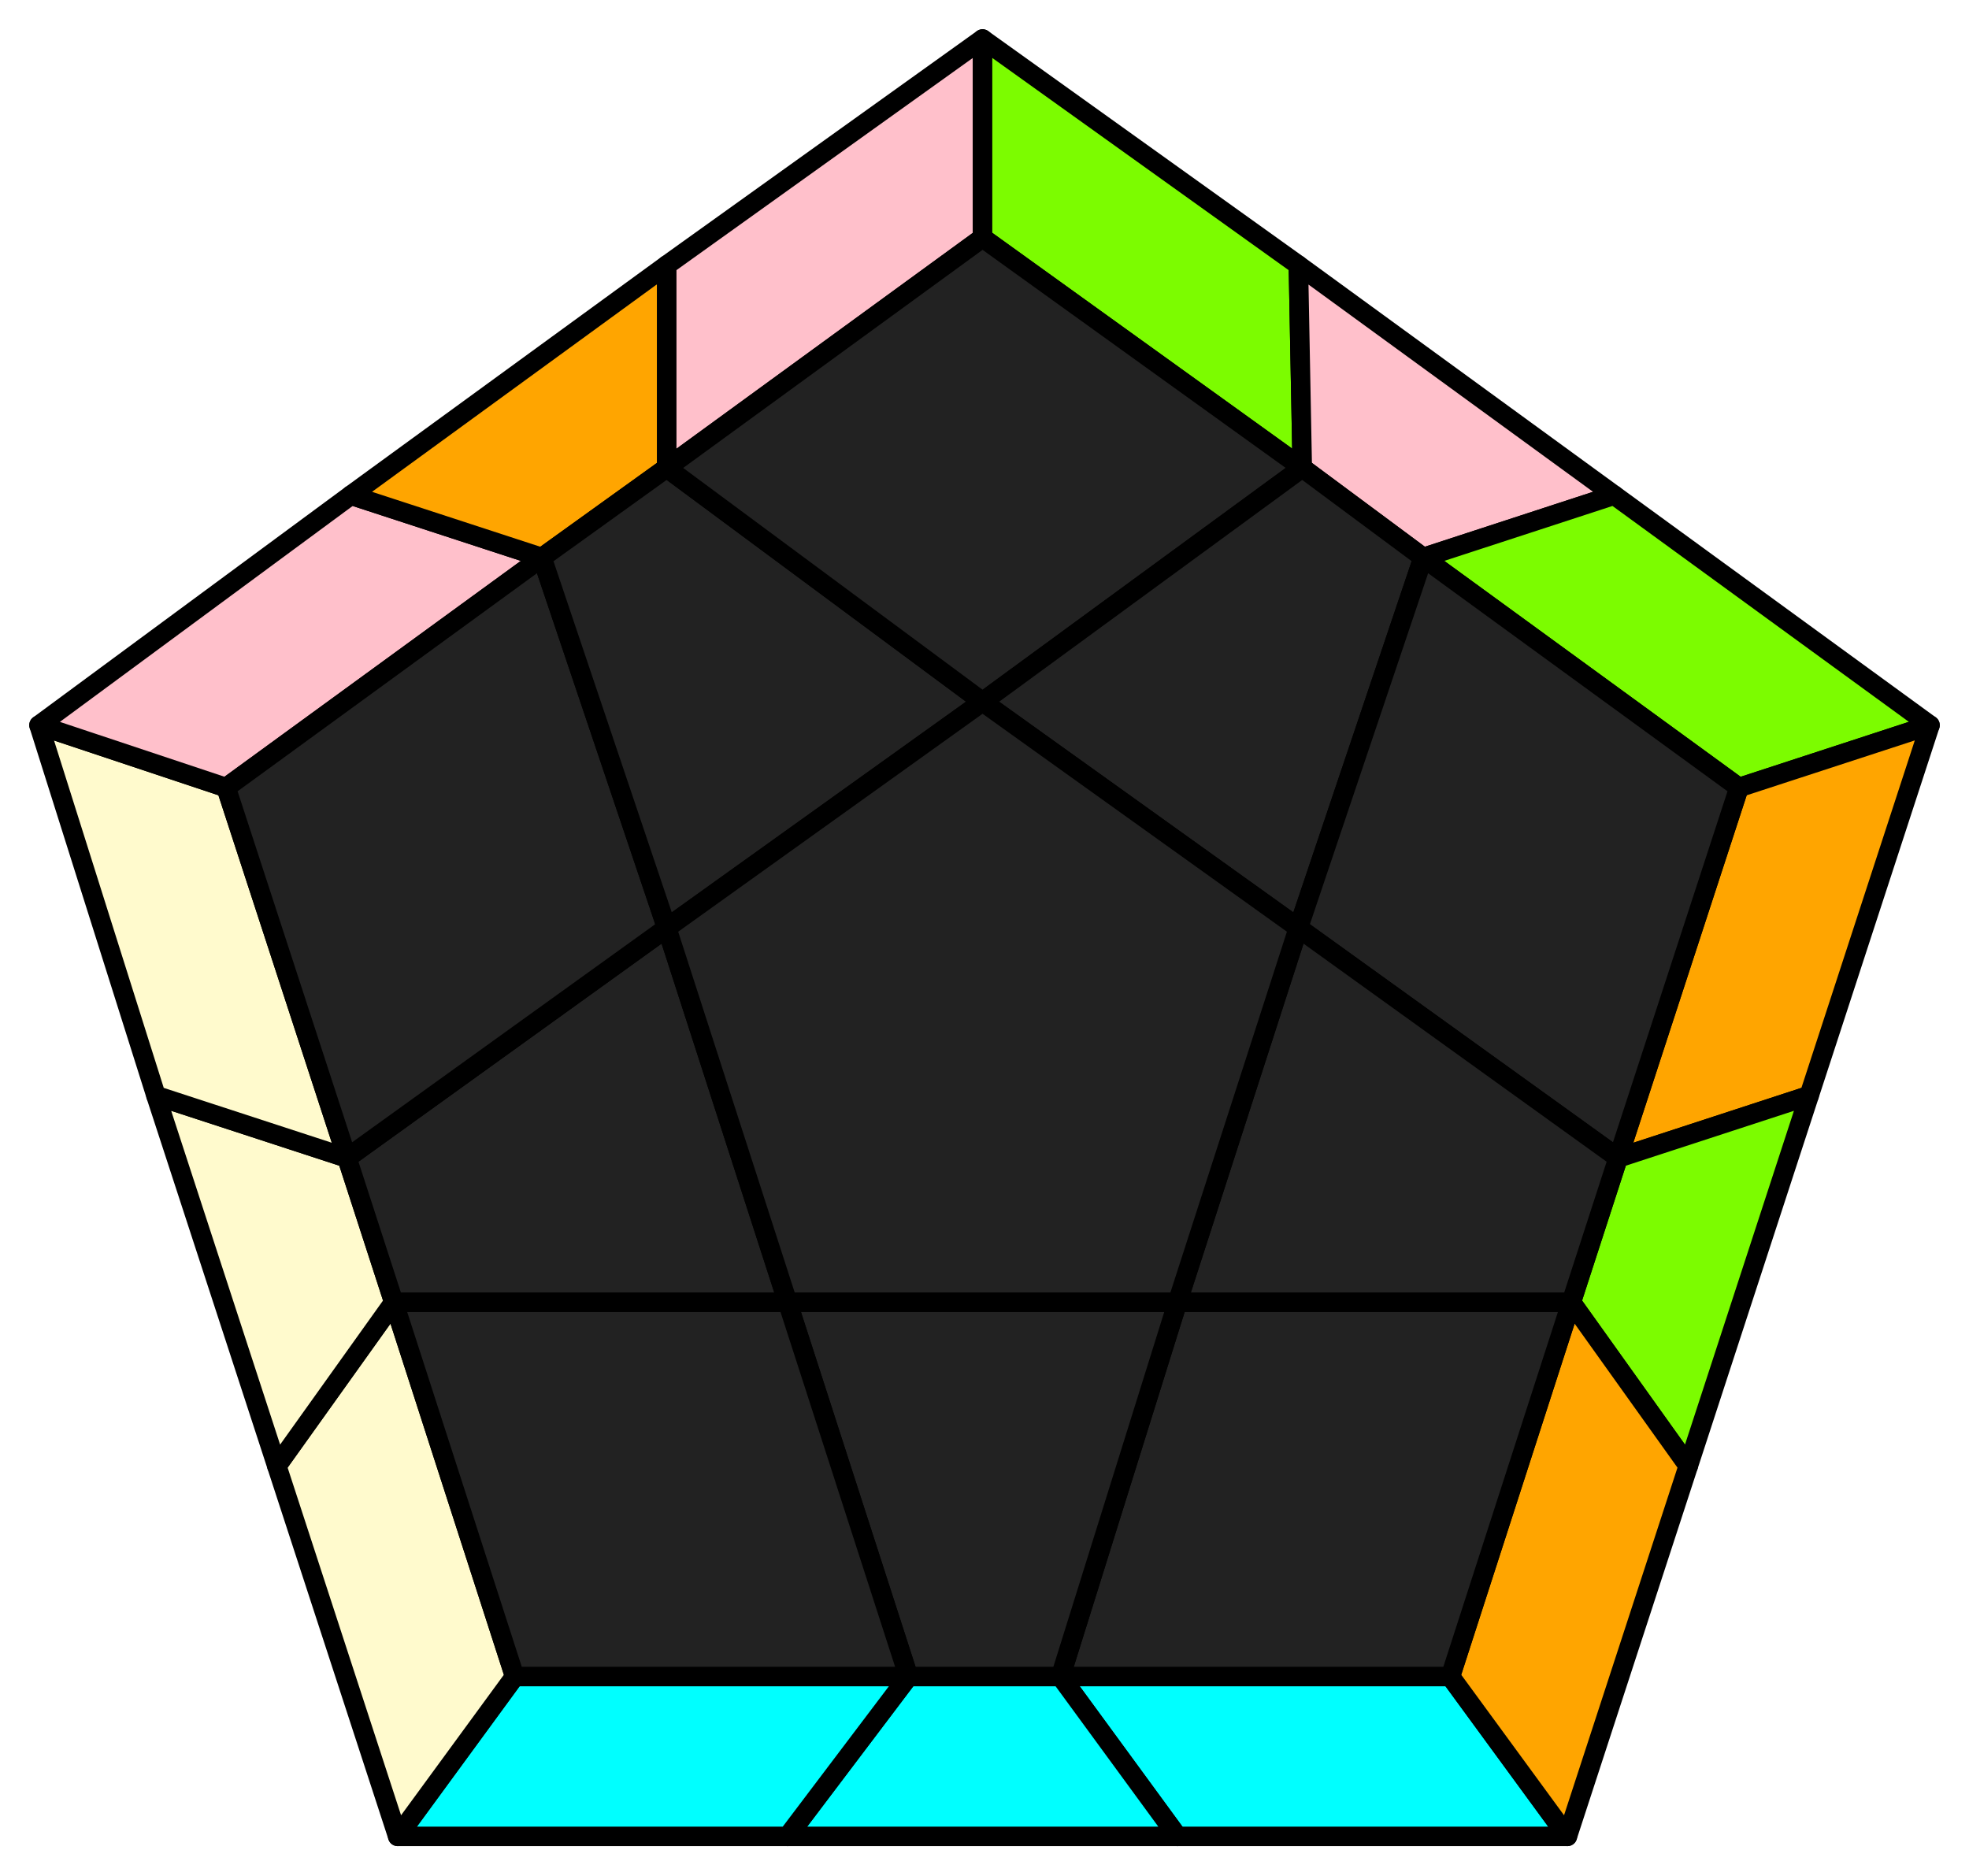
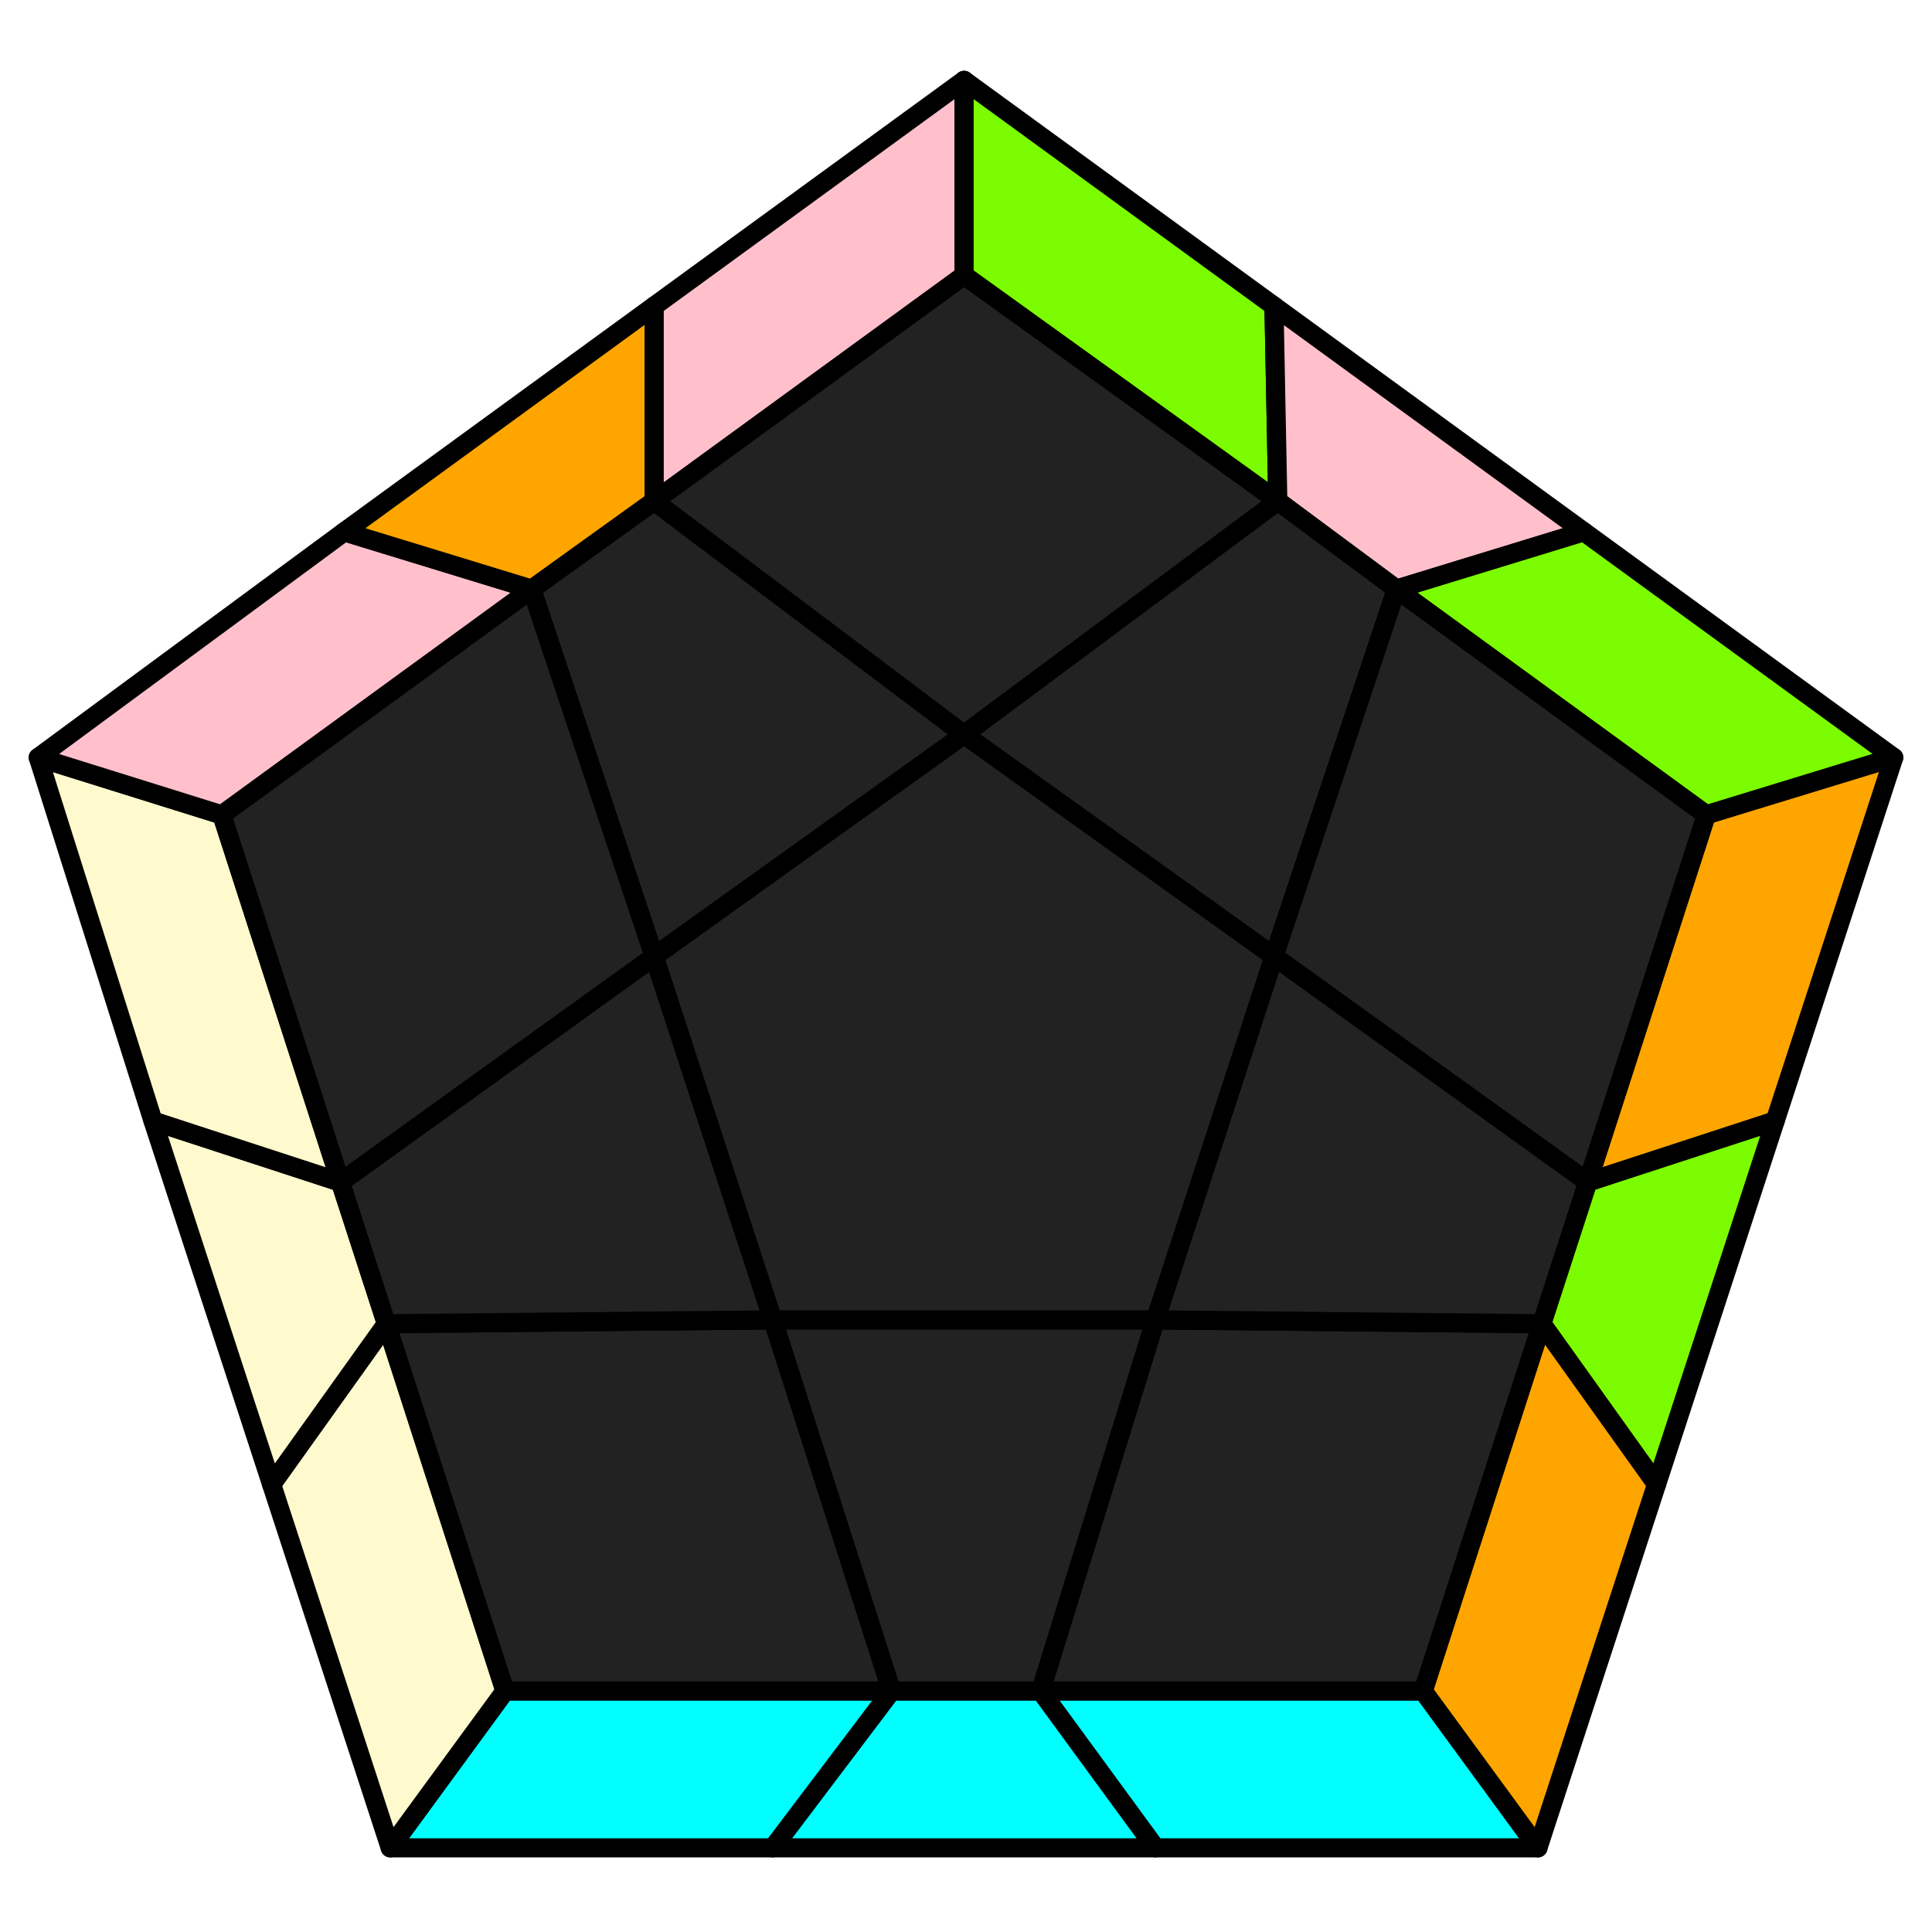
- <svg xmlns="http://www.w3.org/2000/svg" id="122" width="505" height="481">
+ <svg xmlns="http://www.w3.org/2000/svg" id="122" viewBox="0 0 505 505">
  <style>
polygon { stroke: black; stroke-width: 5px; stroke-linejoin: round;}
.green {fill: #7cfc00;}
.orange {fill: #ffa500;}
.blue {fill: #00ffff;}
.beige {fill: #fffacd;}
.pink {fill: #ffc0cb;}
.grey {fill: #222;}
</style>
-   <polygon class="blue" points="402 471 302 471 272 430 372 430" />
-   <polygon class="blue" points="302 471 202 471 233 430 272 430" />
-   <polygon class="blue" points="202 471 102 471 132 430 233 430" />
-   <polygon class="beige" points="102 471 71 376 101 334 132 430" />
-   <polygon class="beige" points="71 376 40 281 89 297 101 334" />
-   <polygon class="beige" points="40 281 10 186 58 202 89 297" />
-   <polygon class="pink" points="10 186 90 127 139 143 58 202" />
-   <polygon class="orange" points="90 127 171 68 171 120 139 143" />
-   <polygon class="pink" points="171 68 252 10 252 61 171 120" />
-   <polygon class="green" points="252 10 333 68 334 120 252 61" />
-   <polygon class="pink" points="333 68 414 127 365 143 334 120" />
-   <polygon class="green" points="414 127 495 186 446 202 365 143" />
-   <polygon class="orange" points="495 186 464 281 415 297 446 202" />
-   <polygon class="green" points="464 281 433 376 403 334 415 297" />
-   <polygon class="orange" points="433 376 402 471 372 430 403 334" />
-   <polygon class="grey" points="372 430 272 430 302 334 403 334" />
-   <polygon class="grey" points="272 430 233 430 202 334 302 334" />
-   <polygon class="grey" points="132 430 101 334 202 334 233 430" />
-   <polygon class="grey" points="101 334 89 297 171 238 202 334" />
-   <polygon class="grey" points="58 202 139 143 171 238 89 297" />
-   <polygon class="grey" points="139 143 171 120 252 180 171 238" />
-   <polygon class="grey" points="252 61 334 120 252 180 171 120" />
-   <polygon class="grey" points="334 120 365 143 333 238 252 180" />
-   <polygon class="grey" points="446 202 415 297 333 238 365 143" />
-   <polygon class="grey" points="415 297 403 334 302 334 333 238" />
-   <polygon class="grey" points="302 334 202 334 171 238 252 180 333 238" />
+   <polygon class="blue" points="402 483 302 483 272 442 372 442" />
+   <polygon class="blue" points="302 483 202 483 233 442 272 442" />
+   <polygon class="blue" points="202 483 102 483 132 442 233 442" />
+   <polygon class="beige" points="102 483 71 388 101 346 132 442" />
+   <polygon class="beige" points="71 388 40 293 89 309 101 346" />
+   <polygon class="beige" points="40 293 10 198 58 213 89 309" />
+   <polygon class="pink" points="10 198 90 139 139 154 58 213" />
+   <polygon class="orange" points="90 139 171 80 171 131 139 154" />
+   <polygon class="pink" points="171 80 252 21 252 72 171 131" />
+   <polygon class="green" points="252 21 333 80 334 131 252 72" />
+   <polygon class="pink" points="333 80 414 139 365 154 334 131" />
+   <polygon class="green" points="414 139 495 198 446 213 365 154" />
+   <polygon class="orange" points="495 198 464 293 415 309 446 213" />
+   <polygon class="green" points="464 293 433 388 403 346 415 309" />
+   <polygon class="orange" points="433 388 402 483 372 442 403 346" />
+   <polygon class="grey" points="372 442 272 442 302 345 403 346" />
+   <polygon class="grey" points="272 442 233 442 202 345 302 345" />
+   <polygon class="grey" points="132 442 101 346 202 345 233 442" />
+   <polygon class="grey" points="101 346 89 309 171 250 202 345" />
+   <polygon class="grey" points="58 213 139 154 171 250 89 309" />
+   <polygon class="grey" points="139 154 171 131 252 192 171 250" />
+   <polygon class="grey" points="252 72 334 131 252 192 171 131" />
+   <polygon class="grey" points="334 131 365 154 333 250 252 192" />
+   <polygon class="grey" points="446 213 415 309 333 250 365 154" />
+   <polygon class="grey" points="415 309 403 346 302 345 333 250" />
+   <polygon class="grey" points="302 345 202 345 171 250 252 192 333 250" />
</svg>
